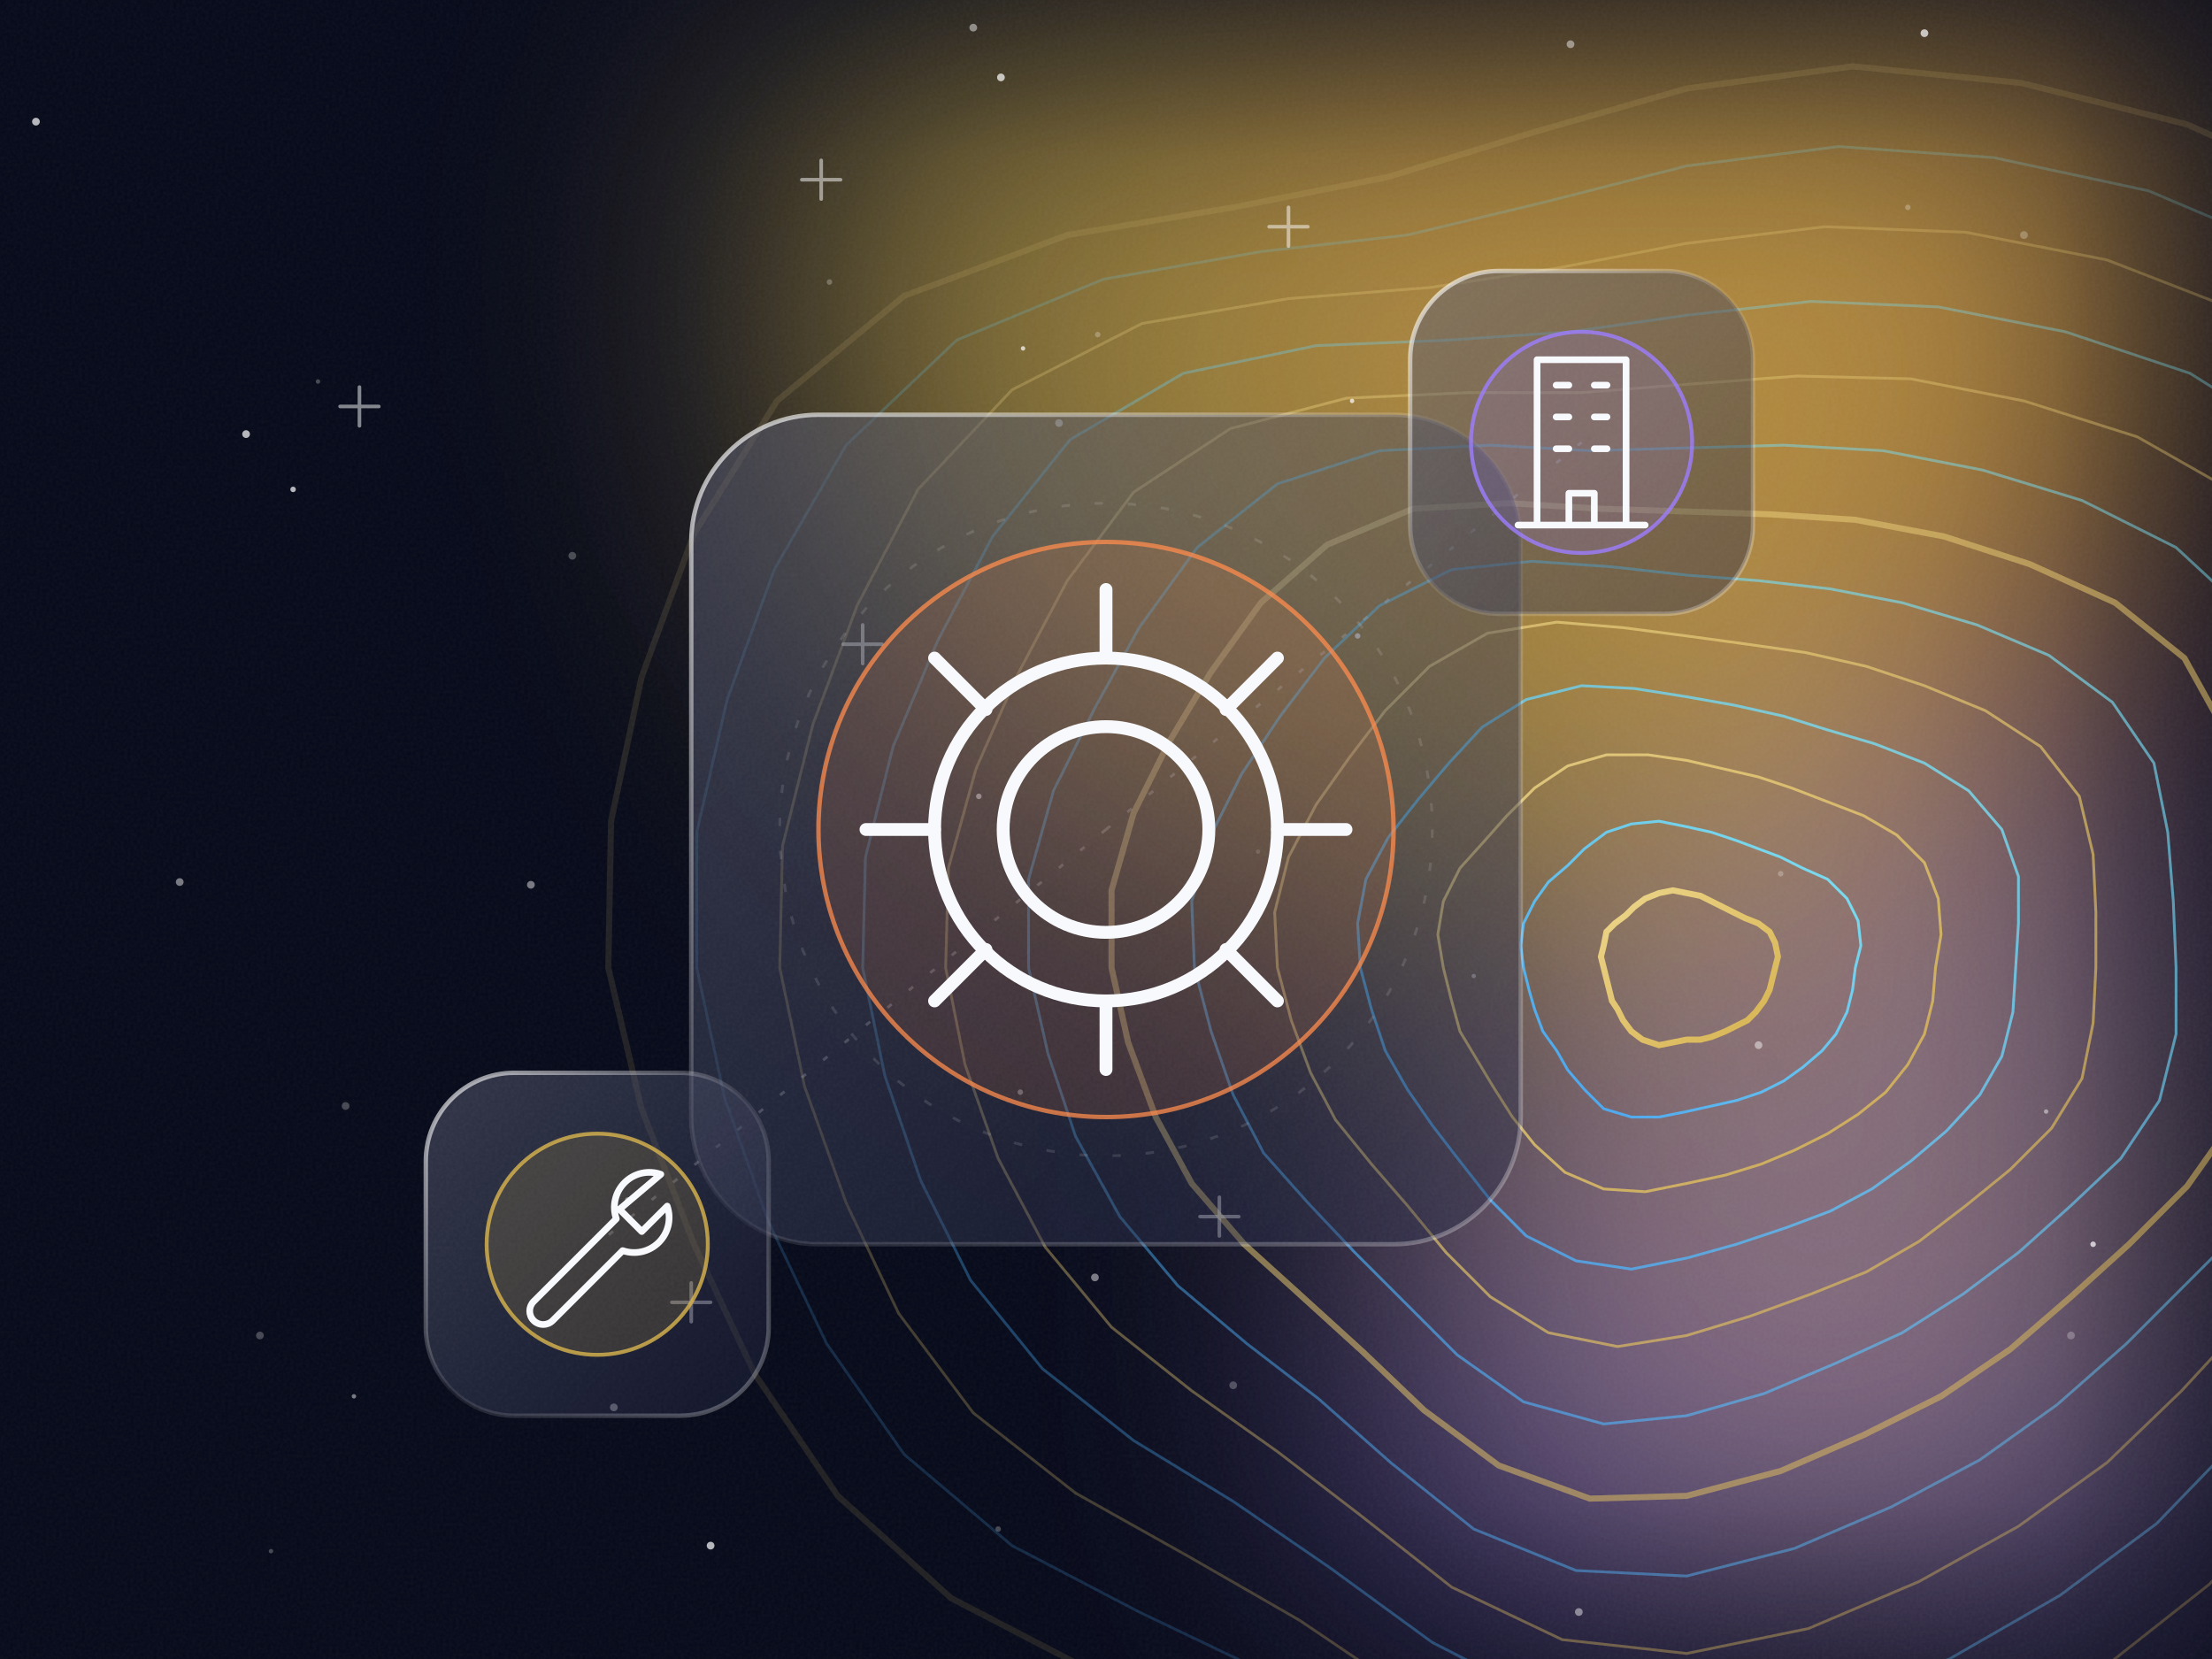
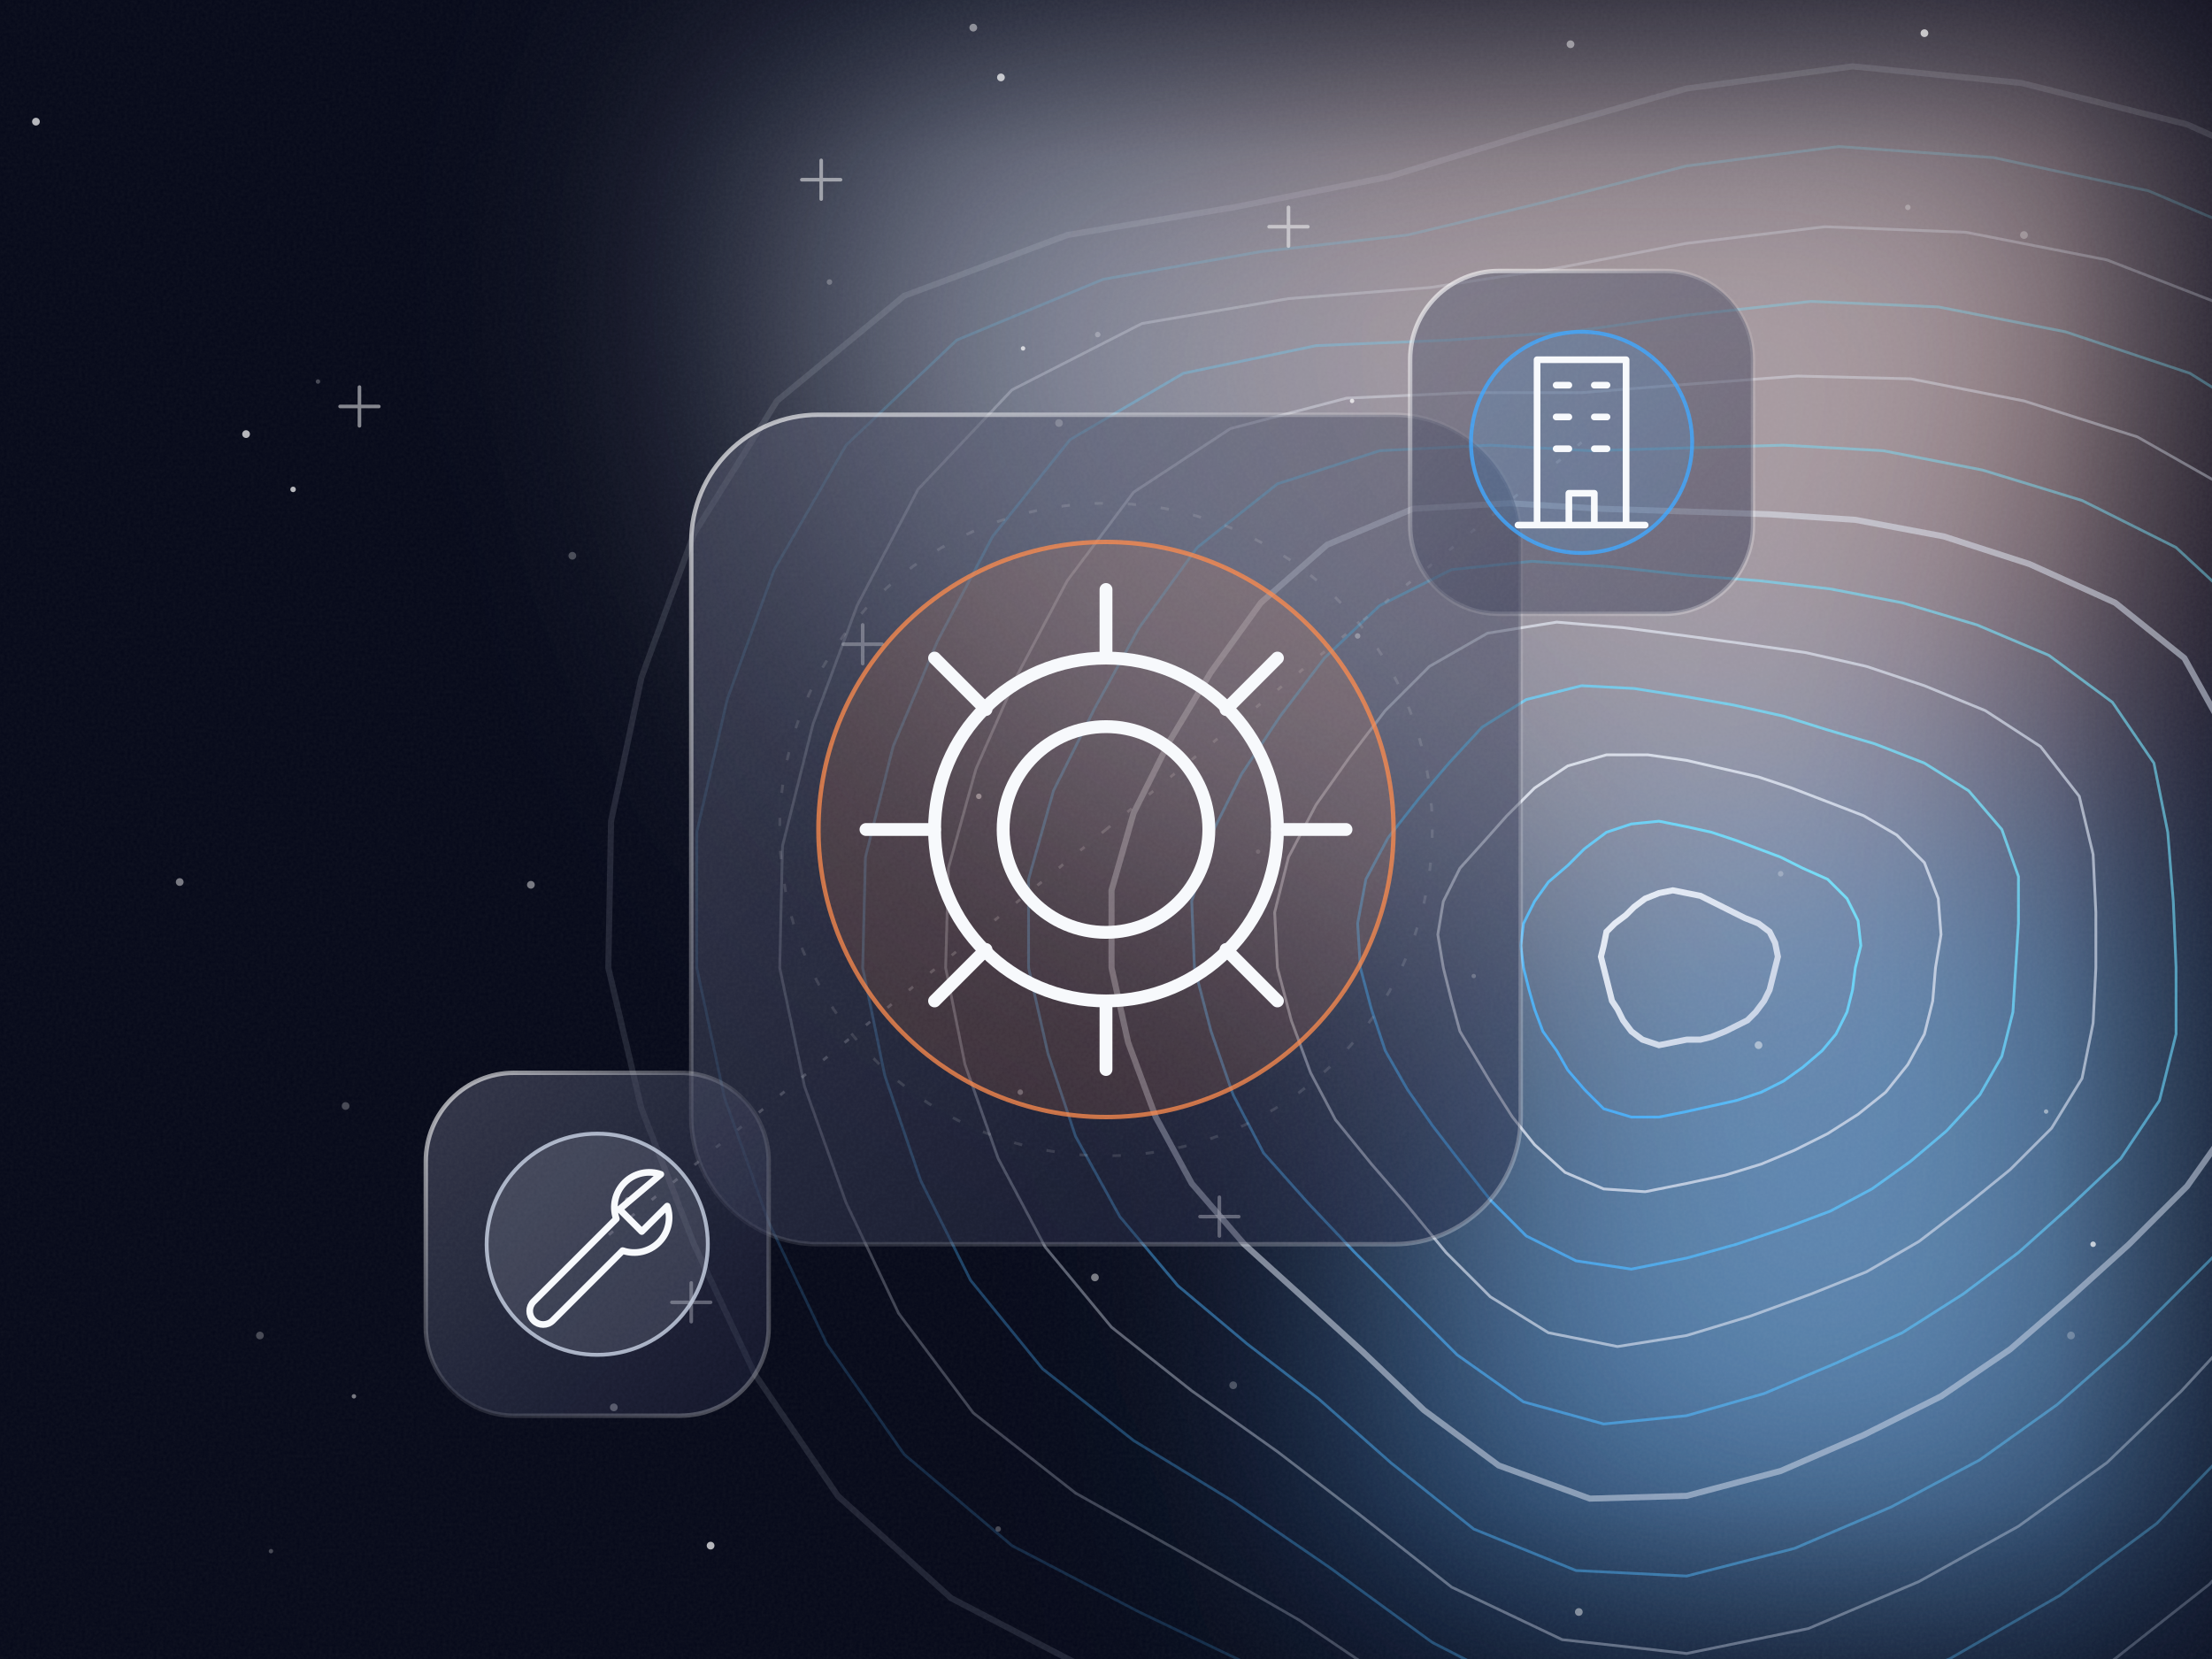
<svg xmlns="http://www.w3.org/2000/svg" viewBox="0 0 800 600" preserveAspectRatio="xMidYMid slice">
  <defs>
    <linearGradient id="gs" x1="0" y1="0" x2="1" y2="1">
      <stop offset="0" stop-color="#fff" stop-opacity=".7" />
      <stop offset=".5" stop-color="#fff" stop-opacity=".08" />
      <stop offset="1" stop-color="#fff" stop-opacity=".3" />
    </linearGradient>
    <linearGradient id="gf" x1="0" y1="0" x2="1" y2="1">
      <stop offset="0" stop-color="#fff" stop-opacity=".17" />
      <stop offset="1" stop-color="#fff" stop-opacity=".03" />
    </linearGradient>
    <linearGradient id="st1" x1="0" y1="0" x2="1" y2="1">
-       <stop offset="0" stop-color="#f1d98a" />
-       <stop offset="1" stop-color="#d9b44a" />
+       <stop offset="0" stop-color="#eef3fb" />
+       <stop offset="1" stop-color="#c9d3e6" />
    </linearGradient>
    <linearGradient id="st2" x1="0" y1="1" x2="1" y2="0">
      <stop offset="0" stop-color="#3ea6ff" />
      <stop offset="1" stop-color="#7cf0ff" />
    </linearGradient>
    <radialGradient id="orb">
      <stop offset="0" stop-color="#fff6d2" />
-       <stop offset=".35" stop-color="#d9b44a" />
-       <stop offset="1" stop-color="#d9b44a" stop-opacity="0" />
+       <stop offset=".35" stop-color="#c9d3e6" />
+       <stop offset="1" stop-color="#c9d3e6" stop-opacity="0" />
    </radialGradient>
    <filter id="grain" x="0" y="0" width="100%" height="100%">
      <feTurbulence type="fractalNoise" baseFrequency=".85" numOctaves="2" seed="4" />
      <feColorMatrix type="matrix" values="0 0 0 0 1  0 0 0 0 1  0 0 0 0 1  0 0 0 .55 0" />
    </filter>
    <filter id="b60" x="-50%" y="-50%" width="200%" height="200%">
      <feGaussianBlur stdDeviation="60" />
    </filter>
    <filter id="b24" x="-50%" y="-50%" width="200%" height="200%">
      <feGaussianBlur stdDeviation="24" />
    </filter>
  </defs>
  <rect width="800" height="600" fill="#050818" />
  <g filter="url(#b60)">
    <circle cx="664" cy="61" r="224" fill="#ff8a4a" opacity="0.42" />
-     <circle cx="720" cy="497" r="222" fill="#9b7bff" opacity="0.52" />
-     <circle cx="530" cy="98" r="243" fill="#d9b44a" opacity="0.62" />
-     <circle cx="660" cy="419" r="150" fill="#d9b44a" opacity=".35" />
+     <circle cx="720" cy="497" r="222" fill="#3ea6ff" opacity="0.52" />
+     <circle cx="530" cy="98" r="243" fill="#c9d3e6" opacity="0.62" />
+     <circle cx="660" cy="419" r="150" fill="#c9d3e6" opacity=".35" />
  </g>
  <path d="M642 350 L641 354 L640 358 L638 362 L635 366 L632 369 L628 371 L624 373 L619 375 L615 376 L610 376 L605 377 L600 378 L594 376 L590 373 L587 369 L585 365 L583 362 L582 358 L581 354 L580 350 L579 346 L580 342 L581 337 L584 334 L588 331 L591 328 L595 325 L600 323 L605 322 L610 323 L615 324 L619 326 L623 328 L627 330 L631 332 L636 334 L640 337 L642 341 L643 346Z" fill="none" stroke="url(#st1)" stroke-width="2.2" stroke-opacity="0.95" />
  <path d="M671 350 L670 358 L668 366 L664 374 L659 380 L652 386 L645 391 L637 395 L628 398 L619 400 L610 402 L600 404 L590 404 L580 401 L573 394 L567 387 L563 380 L558 373 L555 365 L553 358 L551 350 L550 342 L551 334 L555 326 L560 319 L567 313 L573 307 L581 301 L590 298 L600 297 L610 299 L619 301 L628 304 L636 307 L644 310 L652 314 L661 318 L668 325 L672 333 L673 342Z" fill="none" stroke="url(#st2)" stroke-width="1.0" stroke-opacity="0.88" />
  <path d="M700 350 L699 362 L696 374 L690 385 L682 395 L672 403 L661 410 L649 416 L637 421 L624 425 L610 428 L595 431 L580 430 L566 424 L555 414 L547 404 L540 393 L534 383 L528 373 L525 362 L522 350 L520 338 L522 326 L528 314 L537 304 L545 295 L555 285 L567 277 L581 273 L596 273 L610 275 L623 278 L636 281 L648 285 L661 290 L674 295 L686 302 L696 312 L701 325 L702 338Z" fill="none" stroke="url(#st1)" stroke-width="1.0" stroke-opacity="0.81" />
  <path d="M729 350 L728 366 L724 382 L716 396 L704 409 L691 420 L677 430 L662 438 L646 444 L628 450 L610 455 L590 459 L570 456 L552 447 L539 434 L528 420 L518 407 L509 394 L501 380 L496 365 L492 350 L491 334 L494 318 L502 303 L513 289 L524 276 L536 263 L552 253 L572 248 L591 249 L610 252 L627 255 L645 259 L661 264 L678 269 L696 276 L712 286 L724 300 L730 317 L730 334Z" fill="none" stroke="url(#st2)" stroke-width="1.0" stroke-opacity="0.74" />
  <path d="M758 350 L757 370 L753 390 L742 408 L727 423 L711 436 L694 449 L675 460 L655 468 L633 476 L610 483 L585 487 L560 482 L539 469 L523 453 L509 436 L496 421 L483 405 L474 388 L467 369 L462 350 L461 330 L466 310 L476 291 L488 274 L501 257 L517 241 L538 229 L563 225 L587 227 L610 230 L632 233 L653 236 L675 241 L696 248 L718 257 L738 270 L752 288 L757 309 L758 330Z" fill="none" stroke="url(#st1)" stroke-width="1.0" stroke-opacity="0.67" />
  <path d="M787 350 L787 374 L781 398 L767 419 L749 436 L730 453 L710 468 L688 482 L664 493 L638 504 L610 512 L580 515 L551 507 L527 490 L508 471 L490 453 L473 435 L457 417 L446 396 L438 373 L432 350 L431 326 L438 302 L449 280 L463 259 L479 238 L499 219 L525 206 L554 203 L583 205 L610 208 L636 210 L662 213 L688 218 L715 226 L741 237 L764 254 L779 276 L784 301 L786 326Z" fill="none" stroke="url(#st2)" stroke-width="1.0" stroke-opacity="0.60" />
  <path d="M817 350 L817 378 L808 405 L791 429 L770 450 L749 469 L727 488 L702 505 L674 519 L644 532 L610 541 L575 542 L542 530 L515 510 L493 489 L471 469 L450 450 L431 428 L418 404 L408 377 L402 350 L402 322 L410 294 L423 268 L438 243 L456 218 L480 197 L511 184 L546 182 L579 184 L610 185 L640 186 L671 188 L703 194 L734 204 L765 218 L790 238 L805 265 L811 294 L814 322Z" fill="none" stroke="url(#st1)" stroke-width="2.2" stroke-opacity="0.53" />
  <path d="M847 350 L847 382 L835 413 L815 440 L792 463 L769 486 L744 508 L716 528 L684 545 L649 560 L610 570 L570 568 L533 553 L503 529 L477 506 L451 486 L426 465 L405 440 L389 411 L379 381 L372 350 L372 318 L381 286 L396 256 L412 227 L433 198 L462 175 L499 163 L539 161 L575 163 L610 162 L645 161 L681 163 L717 170 L753 181 L787 198 L814 223 L830 254 L837 287 L842 318Z" fill="none" stroke="url(#st2)" stroke-width="1.0" stroke-opacity="0.46" />
  <path d="M878 350 L876 386 L861 420 L838 450 L813 477 L789 503 L762 529 L730 552 L694 572 L654 589 L610 598 L565 593 L525 574 L492 548 L462 525 L431 503 L402 480 L378 451 L361 419 L349 385 L342 350 L343 314 L353 278 L368 244 L386 210 L410 178 L445 155 L487 144 L531 142 L572 142 L610 139 L650 136 L691 137 L732 145 L773 158 L810 179 L838 208 L855 243 L863 279 L871 315Z" fill="none" stroke="url(#st1)" stroke-width="1.0" stroke-opacity="0.39" />
  <path d="M909 350 L905 390 L887 427 L861 459 L835 490 L809 521 L780 551 L745 577 L705 600 L660 618 L610 625 L561 616 L518 594 L481 567 L446 543 L410 521 L377 495 L351 463 L333 427 L320 389 L312 350 L313 310 L323 270 L339 232 L359 194 L387 159 L428 135 L476 125 L524 123 L568 120 L610 114 L655 109 L701 111 L747 120 L792 135 L832 160 L861 193 L879 233 L890 272 L901 310Z" fill="none" stroke="url(#st2)" stroke-width="1.0" stroke-opacity="0.33" />
  <path d="M939 350 L932 394 L911 434 L883 469 L857 504 L831 539 L799 573 L761 603 L716 628 L665 646 L610 651 L557 638 L510 613 L470 586 L430 563 L389 540 L352 511 L325 475 L306 435 L291 393 L282 350 L283 306 L294 262 L310 219 L332 177 L366 141 L413 117 L466 108 L517 104 L563 97 L610 88 L660 82 L711 84 L762 94 L811 113 L853 141 L884 179 L903 222 L917 264 L931 306Z" fill="none" stroke="url(#st1)" stroke-width="1.0" stroke-opacity="0.26" />
  <path d="M969 350 L959 397 L934 440 L905 479 L880 518 L853 558 L819 597 L776 630 L726 657 L670 674 L610 675 L553 659 L503 632 L458 605 L412 583 L366 559 L327 526 L299 486 L278 442 L262 397 L252 350 L252 301 L263 253 L280 206 L306 161 L346 123 L399 101 L456 91 L509 85 L559 73 L610 60 L665 53 L721 57 L777 69 L829 91 L874 124 L906 166 L927 211 L945 257 L962 302Z" fill="none" stroke="url(#st2)" stroke-width="1.0" stroke-opacity="0.19" />
  <path d="M998 350 L984 401 L956 446 L928 489 L904 533 L877 579 L840 621 L792 657 L737 684 L675 700 L610 698 L549 678 L496 650 L446 626 L394 604 L344 578 L303 541 L273 497 L251 450 L232 401 L220 350 L221 297 L232 245 L251 193 L281 145 L327 107 L386 85 L446 75 L502 64 L554 48 L610 32 L670 24 L731 30 L791 45 L847 70 L894 107 L928 152 L952 201 L974 249 L993 298Z" fill="none" stroke="url(#st1)" stroke-width="2.2" stroke-opacity="0.12" />
  <circle cx="636" cy="378" r="1.4" fill="#fff" opacity="0.45" />
  <circle cx="397" cy="121" r="1" fill="#fff" opacity="0.25" />
  <circle cx="361" cy="553" r="1" fill="#fff" opacity="0.25" />
  <circle cx="568" cy="16" r="1.4" fill="#fff" opacity="0.45" />
  <circle cx="362" cy="28" r="1.4" fill="#fff" opacity="0.7" />
  <circle cx="455" cy="308" r="0.8" fill="#fff" opacity="0.25" />
  <circle cx="257" cy="559" r="1.4" fill="#fff" opacity="0.7" />
  <circle cx="491" cy="230" r="1" fill="#fff" opacity="0.7" />
  <circle cx="192" cy="320" r="1.4" fill="#fff" opacity="0.45" />
  <circle cx="446" cy="501" r="1.4" fill="#fff" opacity="0.25" />
  <circle cx="354" cy="288" r="1" fill="#fff" opacity="0.7" />
  <circle cx="125" cy="400" r="1.4" fill="#fff" opacity="0.25" />
  <circle cx="369" cy="395" r="1" fill="#fff" opacity="0.45" />
  <circle cx="98" cy="561" r="0.8" fill="#fff" opacity="0.25" />
  <circle cx="644" cy="316" r="1" fill="#fff" opacity="0.25" />
  <circle cx="115" cy="138" r="0.8" fill="#fff" opacity="0.25" />
  <circle cx="227" cy="434" r="1" fill="#fff" opacity="0.7" />
  <circle cx="94" cy="483" r="1.4" fill="#fff" opacity="0.25" />
  <circle cx="370" cy="126" r="0.8" fill="#fff" opacity="0.7" />
  <circle cx="13" cy="44" r="1.4" fill="#fff" opacity="0.7" />
  <circle cx="533" cy="353" r="0.8" fill="#fff" opacity="0.45" />
  <circle cx="740" cy="402" r="0.8" fill="#fff" opacity="0.45" />
  <circle cx="690" cy="75" r="1" fill="#fff" opacity="0.25" />
  <circle cx="416" cy="240" r="0.8" fill="#fff" opacity="0.7" />
  <circle cx="222" cy="509" r="1.4" fill="#fff" opacity="0.45" />
  <circle cx="300" cy="102" r="1" fill="#fff" opacity="0.25" />
  <circle cx="489" cy="145" r="0.8" fill="#fff" opacity="0.7" />
  <circle cx="396" cy="462" r="1.4" fill="#fff" opacity="0.45" />
  <circle cx="106" cy="177" r="1" fill="#fff" opacity="0.7" />
  <circle cx="207" cy="201" r="1.4" fill="#fff" opacity="0.25" />
  <circle cx="65" cy="319" r="1.4" fill="#fff" opacity="0.45" />
  <circle cx="383" cy="153" r="1.4" fill="#fff" opacity="0.45" />
  <circle cx="757" cy="450" r="1" fill="#fff" opacity="0.7" />
  <circle cx="749" cy="483" r="1.4" fill="#fff" opacity="0.25" />
  <circle cx="696" cy="12" r="1.4" fill="#fff" opacity="0.7" />
  <circle cx="128" cy="505" r="0.8" fill="#fff" opacity="0.45" />
  <circle cx="571" cy="583" r="1.4" fill="#fff" opacity="0.45" />
  <circle cx="352" cy="10" r="1.4" fill="#fff" opacity="0.45" />
  <circle cx="732" cy="85" r="1.4" fill="#fff" opacity="0.25" />
  <circle cx="89" cy="157" r="1.4" fill="#fff" opacity="0.7" />
  <path d="M250 464V478M243 471H257" stroke="#fff" stroke-opacity=".5" stroke-width="1.3" stroke-linecap="round" />
  <path d="M466 75V89M459 82H473" stroke="#fff" stroke-opacity=".5" stroke-width="1.3" stroke-linecap="round" />
  <path d="M130 140V154M123 147H137" stroke="#fff" stroke-opacity=".5" stroke-width="1.3" stroke-linecap="round" />
  <path d="M441 433V447M434 440H448" stroke="#fff" stroke-opacity=".5" stroke-width="1.3" stroke-linecap="round" />
  <path d="M297 58V72M290 65H304" stroke="#fff" stroke-opacity=".5" stroke-width="1.3" stroke-linecap="round" />
  <path d="M312 226V240M305 233H319" stroke="#fff" stroke-opacity=".5" stroke-width="1.3" stroke-linecap="round" />
  <path d="M400 300L572 160" stroke="#fff" stroke-opacity=".3" stroke-dasharray="2 8" />
  <path d="M400 300L216 450" stroke="#fff" stroke-opacity=".3" stroke-dasharray="2 8" />
  <rect x="250.0" y="150.0" width="300" height="300" rx="46" fill="#0a1030" opacity=".4" />
  <rect x="250.0" y="150.0" width="300" height="300" rx="46" fill="url(#gf)" stroke="url(#gs)" stroke-width="1.6" />
  <circle cx="400" cy="300" r="104" fill="#ff8a4a" opacity=".13" />
  <circle cx="400" cy="300" r="104" fill="none" stroke="#ff8a4a" stroke-opacity=".75" stroke-width="1.6" />
  <circle cx="400" cy="300" r="118" fill="none" stroke="#fff" stroke-opacity=".12" stroke-dasharray="3 9" />
  <g transform="translate(400 300) scale(3.1)" fill="none" stroke="#f7f9fc" stroke-width="1.5" stroke-linecap="round" stroke-linejoin="round">
    <path d="M0 -28v8 M0 28v-8 M-28 0h8 M28 0h-8 M-20 -20l6 6 M20 20l-6 -6 M-20 20l6 -6 M20 -20l-6 6" />
    <circle cx="0" cy="0" r="12" />
    <circle cx="0" cy="0" r="20" />
  </g>
  <rect x="510" y="98" width="124" height="124" rx="32" fill="#0a1030" opacity=".4" />
  <rect x="510" y="98" width="124" height="124" rx="32" fill="url(#gf)" stroke="url(#gs)" stroke-width="1.6" />
-   <circle cx="572" cy="160" r="40" fill="#9b7bff" opacity=".16" />
-   <circle cx="572" cy="160" r="40" fill="none" stroke="#9b7bff" stroke-opacity=".8" stroke-width="1.4" />
+   <circle cx="572" cy="160" r="40" fill="#3ea6ff" opacity=".16" />
+   <circle cx="572" cy="160" r="40" fill="none" stroke="#3ea6ff" stroke-opacity=".8" stroke-width="1.4" />
  <g transform="translate(572 160) scale(1.15)" fill="none" stroke="#f7f9fc" stroke-width="2.1" stroke-linecap="round" stroke-linejoin="round">
    <path d="M-14 26V-26h28V26 M-20 26h40 M-8 -18h4 M4 -18h4 M-8 -8h4 M4 -8h4 M-8 2h4 M4 2h4 M-4 26v-10h8v10" />
  </g>
  <rect x="154" y="388" width="124" height="124" rx="32" fill="#0a1030" opacity=".4" />
  <rect x="154" y="388" width="124" height="124" rx="32" fill="url(#gf)" stroke="url(#gs)" stroke-width="1.6" />
-   <circle cx="216" cy="450" r="40" fill="#d9b44a" opacity=".16" />
-   <circle cx="216" cy="450" r="40" fill="none" stroke="#d9b44a" stroke-opacity=".8" stroke-width="1.4" />
+   <circle cx="216" cy="450" r="40" fill="#c9d3e6" opacity=".16" />
+   <circle cx="216" cy="450" r="40" fill="none" stroke="#c9d3e6" stroke-opacity=".8" stroke-width="1.4" />
  <g transform="translate(216 450) scale(1.15)" fill="none" stroke="#f7f9fc" stroke-width="2.1" stroke-linecap="round" stroke-linejoin="round">
    <path d="M20 -22a11 11 0 0 0-14 14L-20 18a4 4 0 0 0 6 6L8 2a11 11 0 0 0 14-14l-8 8-7-7z" />
  </g>
  <rect width="800" height="600" filter="url(#grain)" opacity="0.08" />
</svg>
